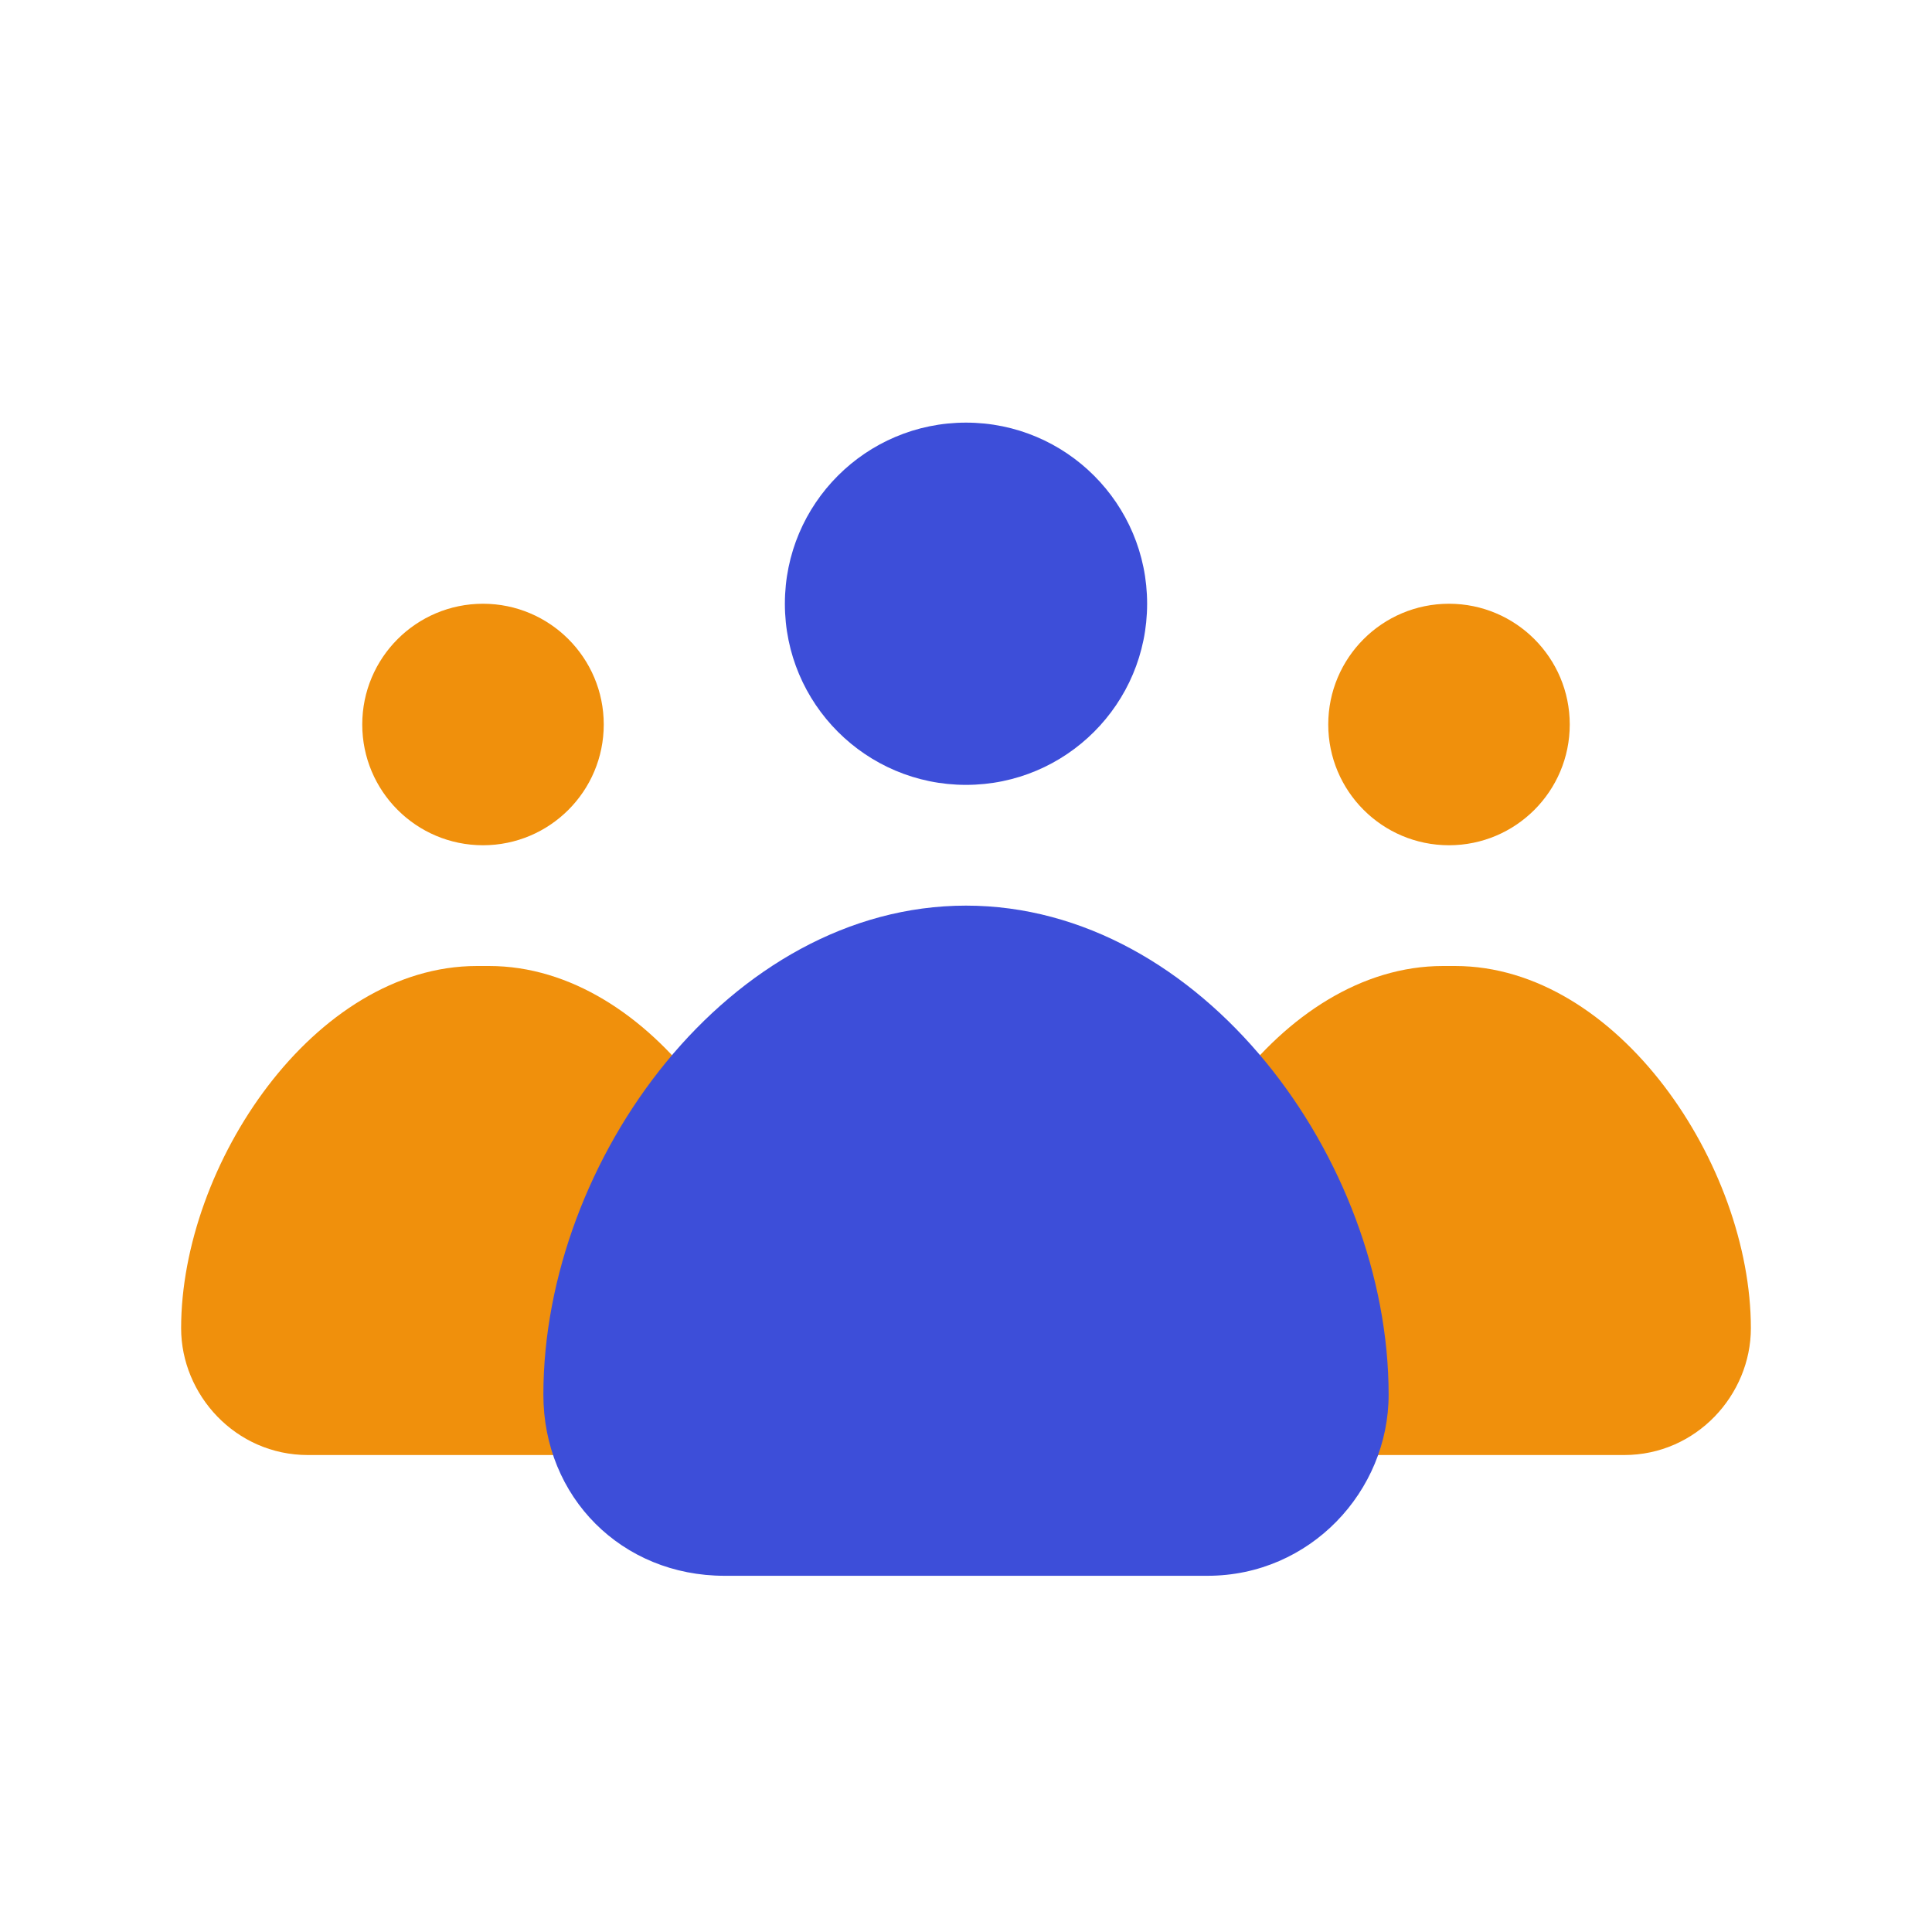
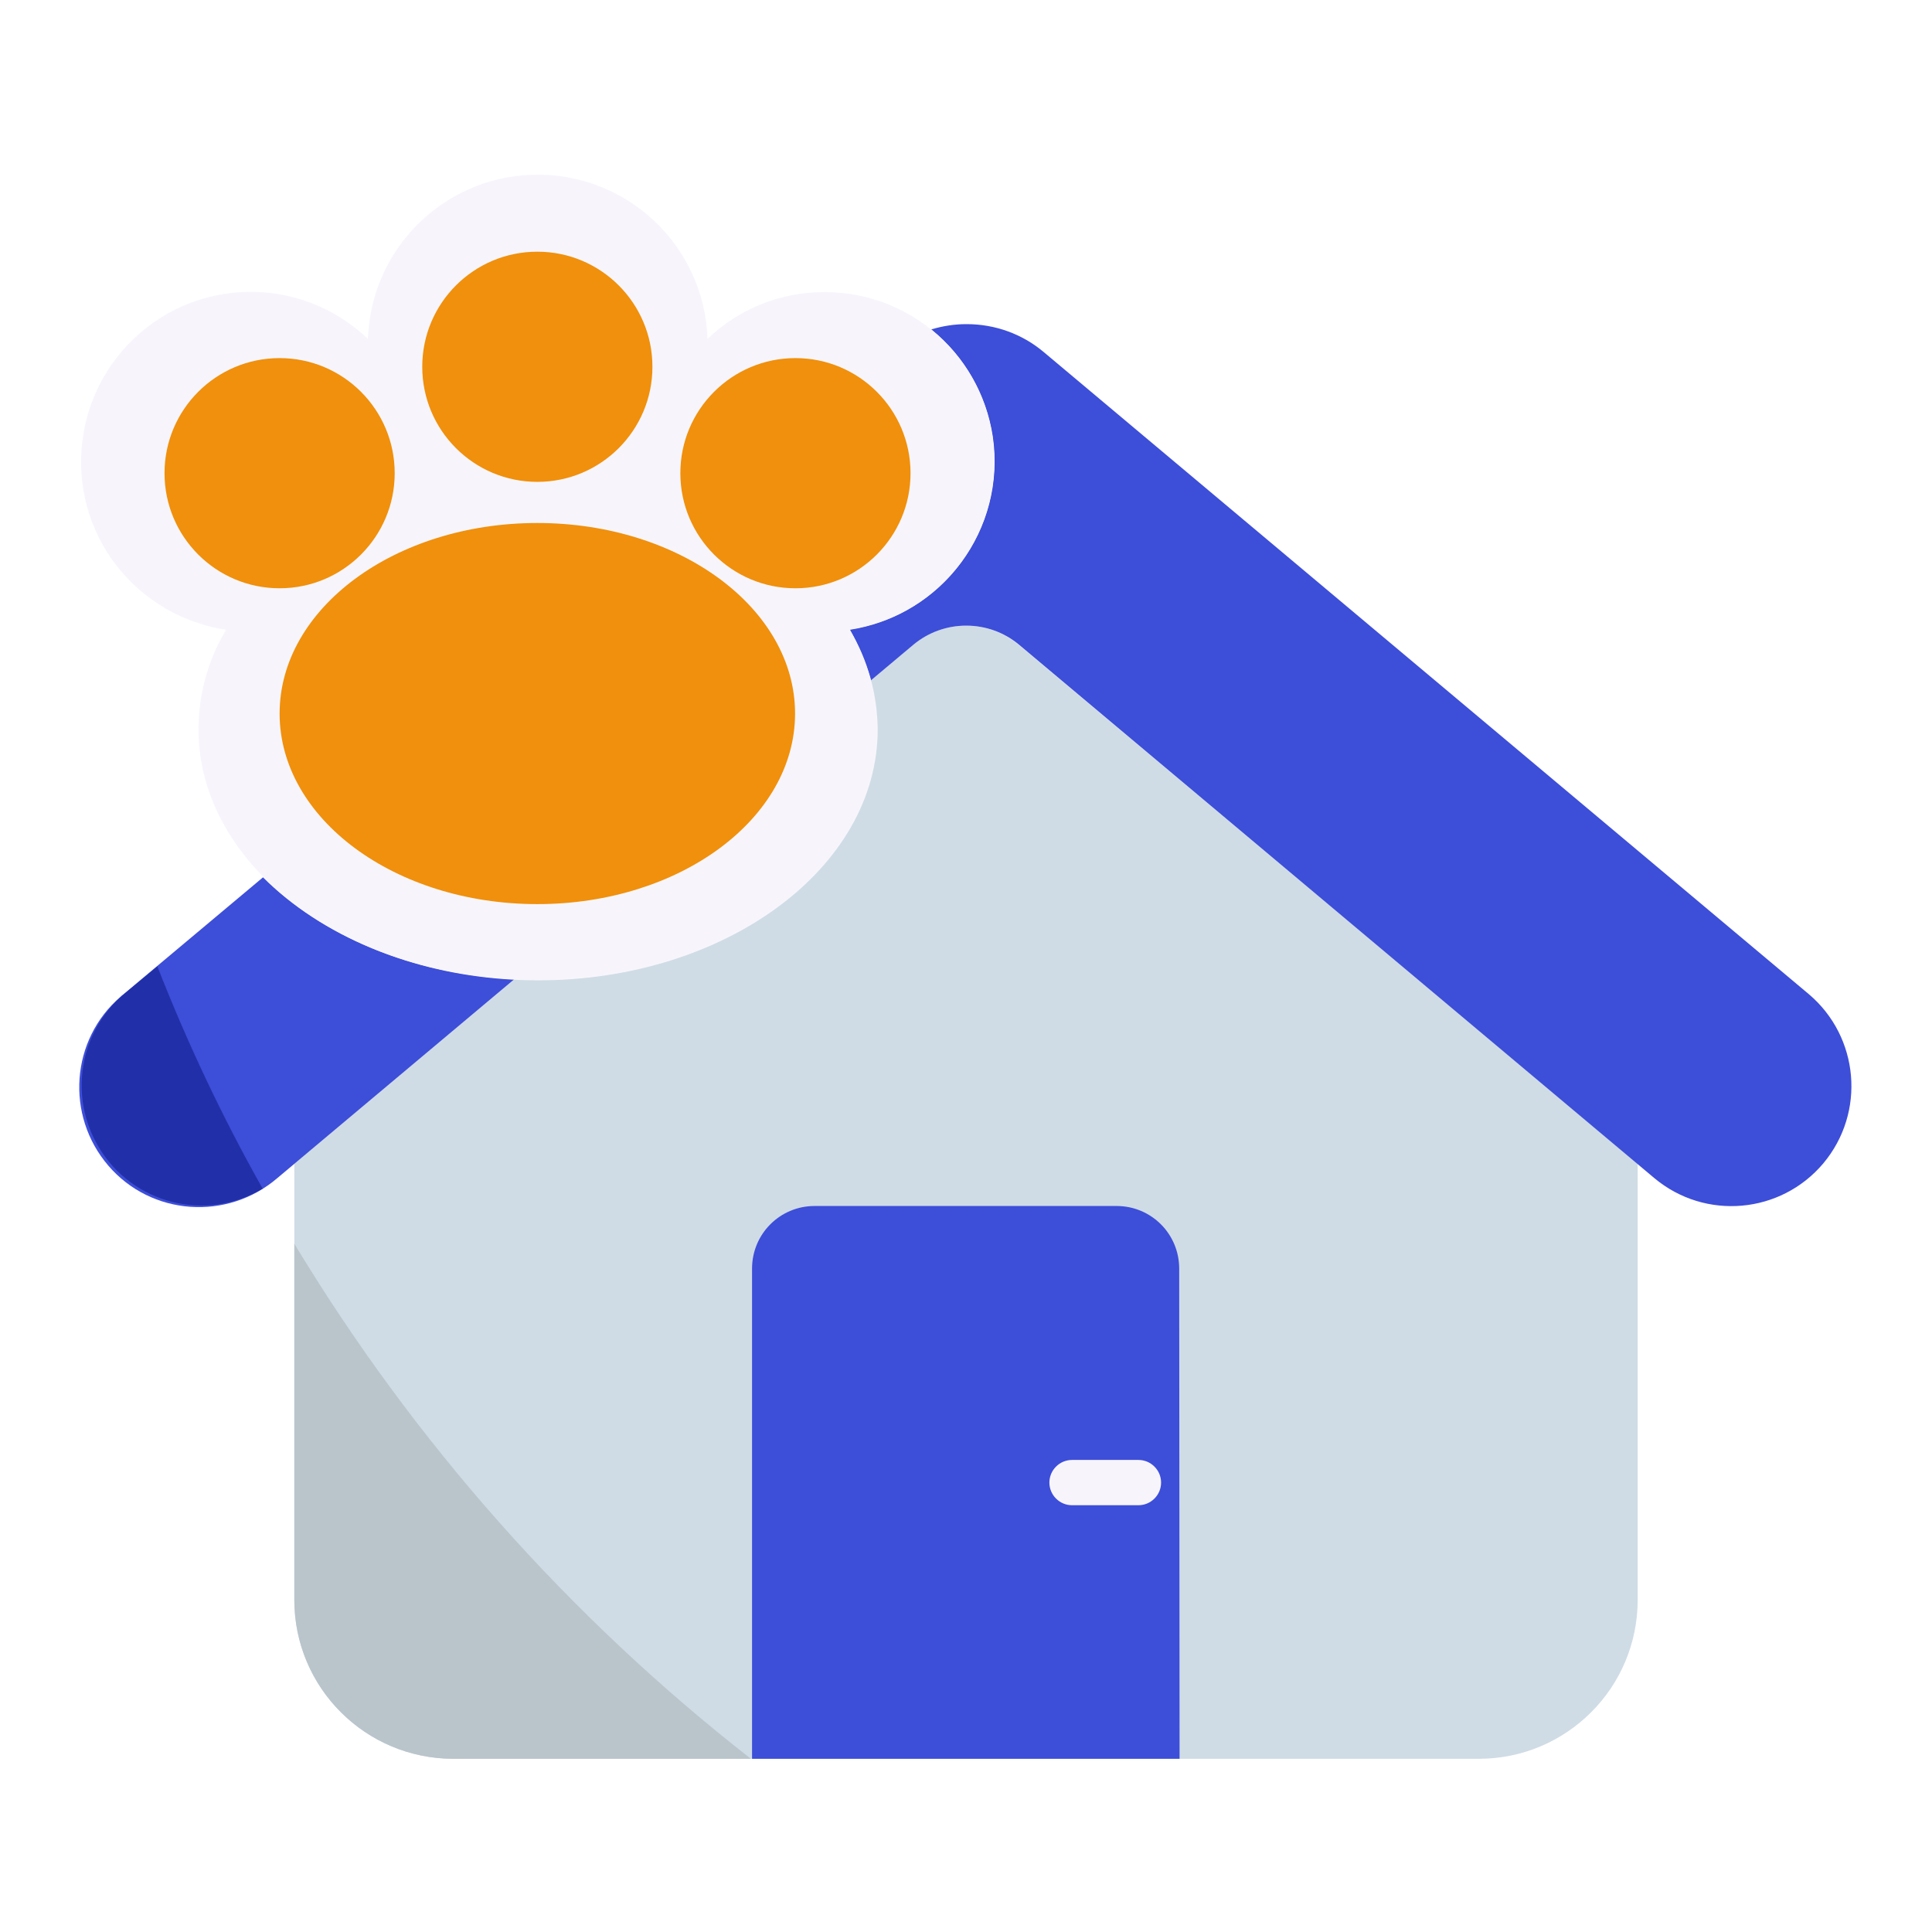
- <svg xmlns="http://www.w3.org/2000/svg" version="1.1" id="Layer_1" x="0px" y="0px" viewBox="0 0 32 32" style="enable-background:new 0 0 32 32;" xml:space="preserve">
+ <svg xmlns="http://www.w3.org/2000/svg" version="1.1" id="Layer_1" x="0px" y="0px" viewBox="0 0 512 512" style="enable-background:new 0 0 512 512;" xml:space="preserve">
  <style type="text/css">
- 	.st0{fill:#F0900C;}
+ 	.st0{fill:#CFDCE5;}
	.st1{fill:#3D4ED9;}
+ 	.st2{fill:#F7F5FB;}
+ 	.st3{fill:#F0900C;}
+ 	.st4{fill:#BAC5CB;}
+ 	.st5{fill:#2130A8;}
</style>
-   <g id="Layer_47_1_">
+   <g id="_28_Pets_Allowed">
+     <path class="st0" d="M434,308.4V424c0,23.3-18.9,42.1-42.1,42.1l0,0H120.1C96.9,466.1,78,447.3,78,424l0,0V308.4l58.3-48.9   c2,0.1,4.1,0.2,6.1,0.2c49.7,0,90-29.8,90-66.5c0-4.4-0.6-8.7-1.7-12.9l11.2-9.4c8.1-6.8,20-6.8,28.1,0L434,308.4z" />
+     <path class="st1" d="M483.2,308.3c-11.3,13.4-31.3,15.2-44.8,3.9L270.1,170.9c-8.1-6.8-20-6.8-28.1,0l-11.2,9.4   c-1.3-4.7-3.2-9.2-5.6-13.5c24.6-3.7,41.5-26.6,37.9-51.1c-1.7-11.2-7.5-21.3-16.3-28.4c3-0.9,6.1-1.4,9.2-1.4h0.2   c7.5,0,14.7,2.6,20.4,7.4l202.8,170.2C492.7,274.8,494.5,294.8,483.2,308.3C483.2,308.3,483.2,308.3,483.2,308.3z" />
+     <path class="st1" d="M136.3,259.5l-62.8,52.7c-13.3,11.4-33.4,10-44.8-3.3c-11.4-13.3-10-33.4,3.3-44.8c0.2-0.2,0.4-0.4,0.6-0.5   l37.1-31.1C85,247.8,109,258.2,136.3,259.5L136.3,259.5z" />
+     <path class="st1" d="M312.6,466.1H199.3V336.2c0-9.2,7.4-16.6,16.6-16.6c0,0,0,0,0,0h80c9.2,0,16.6,7.4,16.6,16.6L312.6,466.1z" />
+     <path class="st2" d="M263.5,122.3c0-24.9-20.2-45-45.1-44.9c-11.5,0-22.6,4.4-30.9,12.4c-0.8-24.8-21.6-44.3-46.5-43.5   c-23.7,0.8-42.7,19.8-43.5,43.5c-18-17.2-46.5-16.5-63.6,1.5s-16.5,46.5,1.5,63.6c6.7,6.4,15.3,10.6,24.5,12   c-4.8,8-7.3,17.1-7.3,26.4c0,36.7,40.3,66.5,90,66.5s90-29.8,90-66.5c-0.1-9.3-2.6-18.4-7.4-26.4   C247.2,163.5,263.5,144.6,263.5,122.3z" />
    <g>
-       <path class="st0" d="M26.9,24.1h-5.8c-1.2,0-2.1-0.9-2.1-2.1c0-2.7,2.2-6,4.9-6h0.2c2.7,0,4.9,3.3,4.9,6    C29,23.1,28.1,24.1,26.9,24.1z" />
-       <circle class="st0" cx="24" cy="12" r="2" />
-       <path class="st0" d="M10.9,24.1H5.1c-1.2,0-2.1-1-2.1-2.1c0-2.7,2.2-6,4.9-6h0.2c2.7,0,4.9,3.3,4.9,6C13,23.1,12.1,24.1,10.9,24.1    z" />
-       <circle class="st0" cx="8" cy="12" r="2" />
+       <ellipse class="st3" cx="142.4" cy="189.1" rx="68.3" ry="50.5" />
+       <circle class="st3" cx="142.4" cy="97.2" r="30.5" />
+       <circle class="st3" cx="210.8" cy="125.4" r="30.5" />
+       <circle class="st3" cx="74.1" cy="125.4" r="30.5" />
    </g>
-     <path class="st1" d="M20,26.1h-8c-1.7,0-3-1.3-3-3c0-3.9,3.1-8.1,7-8.1s7,4.2,7,8.1C23,24.7,21.7,26.1,20,26.1z" />
-     <circle class="st1" cx="16" cy="10" r="3" />
+     <path class="st4" d="M199,466.1h-78.8C96.9,466.1,78,447.3,78,424c0,0,0,0,0,0v-94.4C109.7,382.1,150.7,428.4,199,466.1z" />
+     <path class="st5" d="M69.6,315c-15.1,9-34.6,4-43.5-11.1c-7.9-13.3-5.1-30.4,6.7-40.4l8.9-7.4C49.6,276.3,58.9,296,69.6,315z" />
+     <path class="st2" d="M301.7,398.9h-17.6c-3.3,0-6-2.7-6-6s2.7-6,6-6h17.6c3.3,0,6,2.7,6,6S305,398.9,301.7,398.9z" />
  </g>
</svg>
